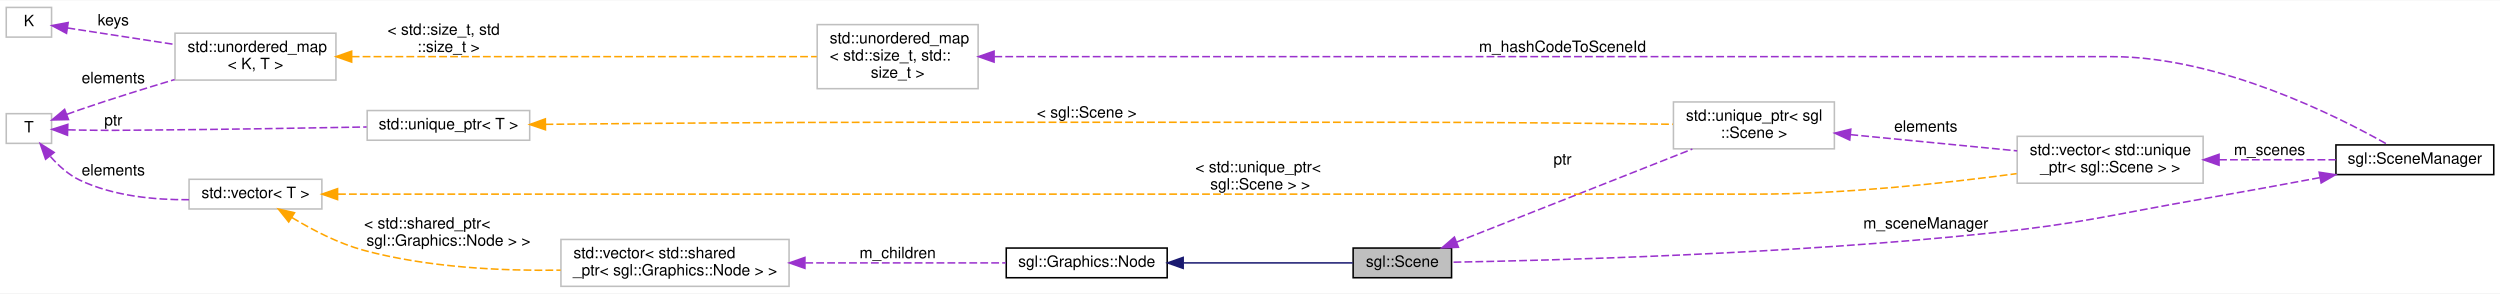
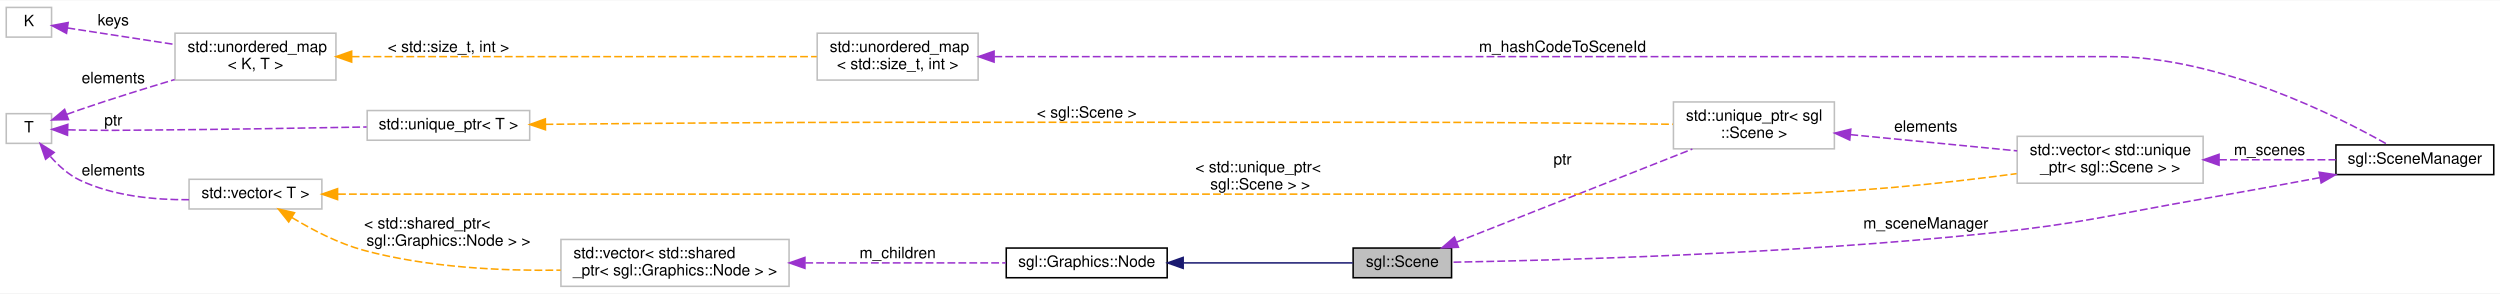
<svg xmlns="http://www.w3.org/2000/svg" xmlns:xlink="http://www.w3.org/1999/xlink" width="1600pt" height="188pt" viewBox="0.00 0.00 1600.00 187.50">
  <g id="graph0" class="graph" transform="scale(1 1) rotate(0) translate(4 183.5)">
    <polygon fill="white" stroke="none" points="-4,4 -4,-183.5 1596,-183.5 1596,4 -4,4" />
    <g id="node1" class="node">
      <polygon fill="#bfbfbf" stroke="black" points="862,-6 862,-25 925,-25 925,-6 862,-6" />
      <text text-anchor="middle" x="893.5" y="-13" font-family="Helvetica,sans-Serif" font-size="10.00">sgl::Scene</text>
    </g>
    <g id="node11" class="node">
      <polygon fill="white" stroke="#bfbfbf" points="1067,-88.5 1067,-118.5 1170,-118.5 1170,-88.5 1067,-88.5" />
      <text text-anchor="start" x="1075" y="-106.5" font-family="Helvetica,sans-Serif" font-size="10.00">std::unique_ptr&lt; sgl</text>
      <text text-anchor="middle" x="1118.5" y="-95.5" font-family="Helvetica,sans-Serif" font-size="10.00">::Scene &gt;</text>
    </g>
    <g id="edge12" class="edge">
      <path fill="none" stroke="#9a32cd" stroke-dasharray="5,2" d="M928.228,-28.809C968.755,-44.802 1036.59,-71.572 1079.1,-88.345" />
      <polygon fill="#9a32cd" stroke="#9a32cd" points="929.376,-25.5 918.789,-25.085 926.807,-32.011 929.376,-25.5" />
      <text text-anchor="middle" x="996" y="-78.5" font-family="Helvetica,sans-Serif" font-size="10.00"> ptr</text>
    </g>
    <g id="node2" class="node">
      <g id="a_node2">
        <a xlink:href="../../dc/dee/classsgl_1_1Graphics_1_1Node.html" target="_top" xlink:title="Abstract base class for a scene graph node. ">
          <polygon fill="white" stroke="black" points="640,-6 640,-25 743,-25 743,-6 640,-6" />
          <text text-anchor="middle" x="691.5" y="-13" font-family="Helvetica,sans-Serif" font-size="10.00">sgl::Graphics::Node</text>
        </a>
      </g>
    </g>
    <g id="edge1" class="edge">
      <path fill="none" stroke="midnightblue" d="M753.577,-15.5C789.378,-15.5 833.066,-15.5 861.776,-15.5" />
      <polygon fill="midnightblue" stroke="midnightblue" points="753.227,-12 743.227,-15.5 753.227,-19 753.227,-12" />
    </g>
    <g id="node3" class="node">
      <polygon fill="white" stroke="#bfbfbf" points="355,-0.5 355,-30.5 501,-30.5 501,-0.5 355,-0.5" />
      <text text-anchor="start" x="363" y="-18.5" font-family="Helvetica,sans-Serif" font-size="10.00">std::vector&lt; std::shared</text>
      <text text-anchor="middle" x="428" y="-7.5" font-family="Helvetica,sans-Serif" font-size="10.00">_ptr&lt; sgl::Graphics::Node &gt; &gt;</text>
    </g>
    <g id="edge2" class="edge">
      <path fill="none" stroke="#9a32cd" stroke-dasharray="5,2" d="M511.384,-15.5C553.451,-15.5 603.295,-15.5 639.708,-15.5" />
      <polygon fill="#9a32cd" stroke="#9a32cd" points="511.148,-12 501.148,-15.5 511.148,-19 511.148,-12" />
      <text text-anchor="middle" x="570.5" y="-18.5" font-family="Helvetica,sans-Serif" font-size="10.00"> m_children</text>
    </g>
    <g id="node4" class="node">
      <g id="a_node4">
        <a xlink:title="STL class. ">
          <polygon fill="white" stroke="#bfbfbf" points="117,-50 117,-69 202,-69 202,-50 117,-50" />
          <text text-anchor="middle" x="159.5" y="-57" font-family="Helvetica,sans-Serif" font-size="10.00">std::vector&lt; T &gt;</text>
        </a>
      </g>
    </g>
    <g id="edge3" class="edge">
      <path fill="none" stroke="orange" stroke-dasharray="5,2" d="M182.801,-44.534C195.711,-36.723 212.607,-27.898 229,-23.5 269.704,-12.579 316.791,-10.278 354.831,-10.848" />
      <polygon fill="orange" stroke="orange" points="180.77,-41.677 174.17,-49.965 184.498,-47.602 180.77,-41.677" />
      <text text-anchor="start" x="229" y="-37.5" font-family="Helvetica,sans-Serif" font-size="10.00"> &lt; std::shared_ptr&lt;</text>
      <text text-anchor="middle" x="283" y="-26.5" font-family="Helvetica,sans-Serif" font-size="10.00"> sgl::Graphics::Node &gt; &gt;</text>
    </g>
    <g id="node10" class="node">
      <polygon fill="white" stroke="#bfbfbf" points="1287,-66.5 1287,-96.5 1406,-96.5 1406,-66.5 1287,-66.5" />
      <text text-anchor="start" x="1295" y="-84.5" font-family="Helvetica,sans-Serif" font-size="10.00">std::vector&lt; std::unique</text>
      <text text-anchor="middle" x="1346.5" y="-73.5" font-family="Helvetica,sans-Serif" font-size="10.00">_ptr&lt; sgl::Scene &gt; &gt;</text>
    </g>
    <g id="edge15" class="edge">
      <path fill="none" stroke="orange" stroke-dasharray="5,2" d="M212.337,-59.5C266.039,-59.5 352.394,-59.5 427,-59.5 427,-59.5 427,-59.5 1119.5,-59.5 1176.46,-59.5 1241.13,-66.509 1286.65,-72.615" />
      <polygon fill="orange" stroke="orange" points="212.045,-56 202.045,-59.5 212.045,-63 212.045,-56" />
      <text text-anchor="start" x="761" y="-73.5" font-family="Helvetica,sans-Serif" font-size="10.00"> &lt; std::unique_ptr&lt;</text>
      <text text-anchor="middle" x="802.5" y="-62.5" font-family="Helvetica,sans-Serif" font-size="10.00"> sgl::Scene &gt; &gt;</text>
    </g>
    <g id="node5" class="node">
      <polygon fill="white" stroke="#bfbfbf" points="0,-92 0,-111 29,-111 29,-92 0,-92" />
      <text text-anchor="middle" x="14.5" y="-99" font-family="Helvetica,sans-Serif" font-size="10.00">T</text>
    </g>
    <g id="edge4" class="edge">
      <path fill="none" stroke="#9a32cd" stroke-dasharray="5,2" d="M28.25,-83.603C33.38,-77.778 39.794,-71.933 47,-68.5 68.565,-58.226 95.147,-55.747 116.947,-55.944" />
      <polygon fill="#9a32cd" stroke="#9a32cd" points="25.188,-81.831 21.713,-91.84 30.671,-86.183 25.188,-81.831" />
      <text text-anchor="middle" x="68.5" y="-71.5" font-family="Helvetica,sans-Serif" font-size="10.00"> elements</text>
    </g>
    <g id="node8" class="node">
      <g id="a_node8">
        <a xlink:title="STL class. ">
          <polygon fill="white" stroke="#bfbfbf" points="108,-132.5 108,-162.5 211,-162.5 211,-132.5 108,-132.5" />
          <text text-anchor="start" x="116" y="-150.5" font-family="Helvetica,sans-Serif" font-size="10.00">std::unordered_map</text>
          <text text-anchor="middle" x="159.5" y="-139.5" font-family="Helvetica,sans-Serif" font-size="10.00">&lt; K, T &gt;</text>
        </a>
      </g>
    </g>
    <g id="edge9" class="edge">
      <path fill="none" stroke="#9a32cd" stroke-dasharray="5,2" d="M38.825,-110.588C41.571,-111.598 44.341,-112.589 47,-113.5 66.72,-120.254 88.621,-127.077 107.756,-132.82" />
      <polygon fill="#9a32cd" stroke="#9a32cd" points="39.818,-107.222 29.226,-106.961 37.344,-113.77 39.818,-107.222" />
      <text text-anchor="middle" x="68.5" y="-130.5" font-family="Helvetica,sans-Serif" font-size="10.00"> elements</text>
    </g>
    <g id="node12" class="node">
      <g id="a_node12">
        <a xlink:title="STL class. ">
          <polygon fill="white" stroke="#bfbfbf" points="231,-94 231,-113 335,-113 335,-94 231,-94" />
          <text text-anchor="middle" x="283" y="-101" font-family="Helvetica,sans-Serif" font-size="10.00">std::unique_ptr&lt; T &gt;</text>
        </a>
      </g>
    </g>
    <g id="edge14" class="edge">
      <path fill="none" stroke="#9a32cd" stroke-dasharray="5,2" d="M39.453,-100.66C42.001,-100.595 44.553,-100.539 47,-100.5 66.109,-100.197 70.889,-100.351 90,-100.5 137.671,-100.872 191.994,-101.765 230.662,-102.48" />
      <polygon fill="#9a32cd" stroke="#9a32cd" points="39.187,-97.166 29.298,-100.967 39.399,-104.163 39.187,-97.166" />
      <text text-anchor="middle" x="68.5" y="-103.5" font-family="Helvetica,sans-Serif" font-size="10.00"> ptr</text>
    </g>
    <g id="node6" class="node">
      <g id="a_node6">
        <a xlink:href="../../de/dd2/classsgl_1_1SceneManager.html" target="_top" xlink:title="Scene manager, in charge of creating, handling and destroying scenes. ">
          <polygon fill="white" stroke="black" points="1491,-72 1491,-91 1592,-91 1592,-72 1491,-72" />
          <text text-anchor="middle" x="1541.5" y="-79" font-family="Helvetica,sans-Serif" font-size="10.00">sgl::SceneManager</text>
        </a>
      </g>
    </g>
    <g id="edge5" class="edge">
      <path fill="none" stroke="#9a32cd" stroke-dasharray="5,2" d="M1480.65,-70.05C1457.37,-65.682 1430.46,-60.737 1406,-56.5 1345.24,-45.975 1330.33,-40.961 1269,-34.5 1141.78,-21.098 989.216,-17.076 925.17,-15.93" />
      <polygon fill="#9a32cd" stroke="#9a32cd" points="1480.26,-73.537 1490.73,-71.948 1481.55,-66.658 1480.26,-73.537" />
      <text text-anchor="middle" x="1228.5" y="-37.5" font-family="Helvetica,sans-Serif" font-size="10.00"> m_sceneManager</text>
    </g>
    <g id="node7" class="node">
-       <polygon fill="white" stroke="#bfbfbf" points="519,-127 519,-168 622,-168 622,-127 519,-127" />
-       <text text-anchor="start" x="527" y="-156" font-family="Helvetica,sans-Serif" font-size="10.00">std::unordered_map</text>
-       <text text-anchor="start" x="527" y="-145" font-family="Helvetica,sans-Serif" font-size="10.00">&lt; std::size_t, std::</text>
-       <text text-anchor="middle" x="570.5" y="-134" font-family="Helvetica,sans-Serif" font-size="10.00">size_t &gt;</text>
+       <polygon fill="white" stroke="#bfbfbf" points="519,-132.5 519,-162.5 622,-162.5 622,-132.5 519,-132.5" />
+       <text text-anchor="start" x="527" y="-150.5" font-family="Helvetica,sans-Serif" font-size="10.00">std::unordered_map</text>
+       <text text-anchor="middle" x="570.5" y="-139.5" font-family="Helvetica,sans-Serif" font-size="10.00">&lt; std::size_t, int &gt;</text>
    </g>
    <g id="edge6" class="edge">
      <path fill="none" stroke="#9a32cd" stroke-dasharray="5,2" d="M632.384,-147.5C678.745,-147.5 744.145,-147.5 801.5,-147.5 801.5,-147.5 801.5,-147.5 1347.5,-147.5 1416.2,-147.5 1491.61,-109.598 1524.11,-91.239" />
      <polygon fill="#9a32cd" stroke="#9a32cd" points="632.203,-144 622.203,-147.5 632.203,-151 632.203,-144" />
      <text text-anchor="middle" x="996" y="-150.5" font-family="Helvetica,sans-Serif" font-size="10.00"> m_hashCodeToSceneId</text>
    </g>
    <g id="edge7" class="edge">
      <path fill="none" stroke="orange" stroke-dasharray="5,2" d="M221.079,-147.5C301.828,-147.5 443.29,-147.5 518.733,-147.5" />
      <polygon fill="orange" stroke="orange" points="221.062,-144 211.062,-147.5 221.062,-151 221.062,-144" />
-       <text text-anchor="start" x="244" y="-161.5" font-family="Helvetica,sans-Serif" font-size="10.00"> &lt; std::size_t, std</text>
-       <text text-anchor="middle" x="283" y="-150.5" font-family="Helvetica,sans-Serif" font-size="10.00">::size_t &gt;</text>
+       <text text-anchor="middle" x="283" y="-150.5" font-family="Helvetica,sans-Serif" font-size="10.00"> &lt; std::size_t, int &gt;</text>
    </g>
    <g id="node9" class="node">
      <polygon fill="white" stroke="#bfbfbf" points="0,-160 0,-179 29,-179 29,-160 0,-160" />
      <text text-anchor="middle" x="14.5" y="-167" font-family="Helvetica,sans-Serif" font-size="10.00">K</text>
    </g>
    <g id="edge8" class="edge">
      <path fill="none" stroke="#9a32cd" stroke-dasharray="5,2" d="M39.186,-165.856C57.847,-162.985 84.528,-158.88 107.929,-155.28" />
      <polygon fill="#9a32cd" stroke="#9a32cd" points="38.563,-162.411 29.211,-167.391 39.627,-169.329 38.563,-162.411" />
      <text text-anchor="middle" x="68.5" y="-167.5" font-family="Helvetica,sans-Serif" font-size="10.00"> keys</text>
    </g>
    <g id="edge10" class="edge">
      <path fill="none" stroke="#9a32cd" stroke-dasharray="5,2" d="M1416.21,-81.5C1440.86,-81.5 1468.15,-81.5 1490.87,-81.5" />
      <polygon fill="#9a32cd" stroke="#9a32cd" points="1416.19,-78 1406.19,-81.5 1416.19,-85 1416.19,-78" />
      <text text-anchor="middle" x="1448.5" y="-84.5" font-family="Helvetica,sans-Serif" font-size="10.00"> m_scenes</text>
    </g>
    <g id="edge11" class="edge">
      <path fill="none" stroke="#9a32cd" stroke-dasharray="5,2" d="M1180.24,-97.588C1213.37,-94.362 1254.19,-90.389 1286.97,-87.198" />
      <polygon fill="#9a32cd" stroke="#9a32cd" points="1179.83,-94.11 1170.22,-98.563 1180.51,-101.077 1179.83,-94.11" />
      <text text-anchor="middle" x="1228.5" y="-99.5" font-family="Helvetica,sans-Serif" font-size="10.00"> elements</text>
    </g>
    <g id="edge13" class="edge">
      <path fill="none" stroke="orange" stroke-dasharray="5,2" d="M345.121,-104.176C402.929,-104.756 492.113,-105.5 569.5,-105.5 569.5,-105.5 569.5,-105.5 894.5,-105.5 953.543,-105.5 1021.38,-104.79 1066.57,-104.216" />
      <polygon fill="orange" stroke="orange" points="345.092,-100.675 335.057,-104.073 345.021,-107.675 345.092,-100.675" />
      <text text-anchor="middle" x="691.5" y="-108.5" font-family="Helvetica,sans-Serif" font-size="10.00"> &lt; sgl::Scene &gt;</text>
    </g>
  </g>
</svg>
